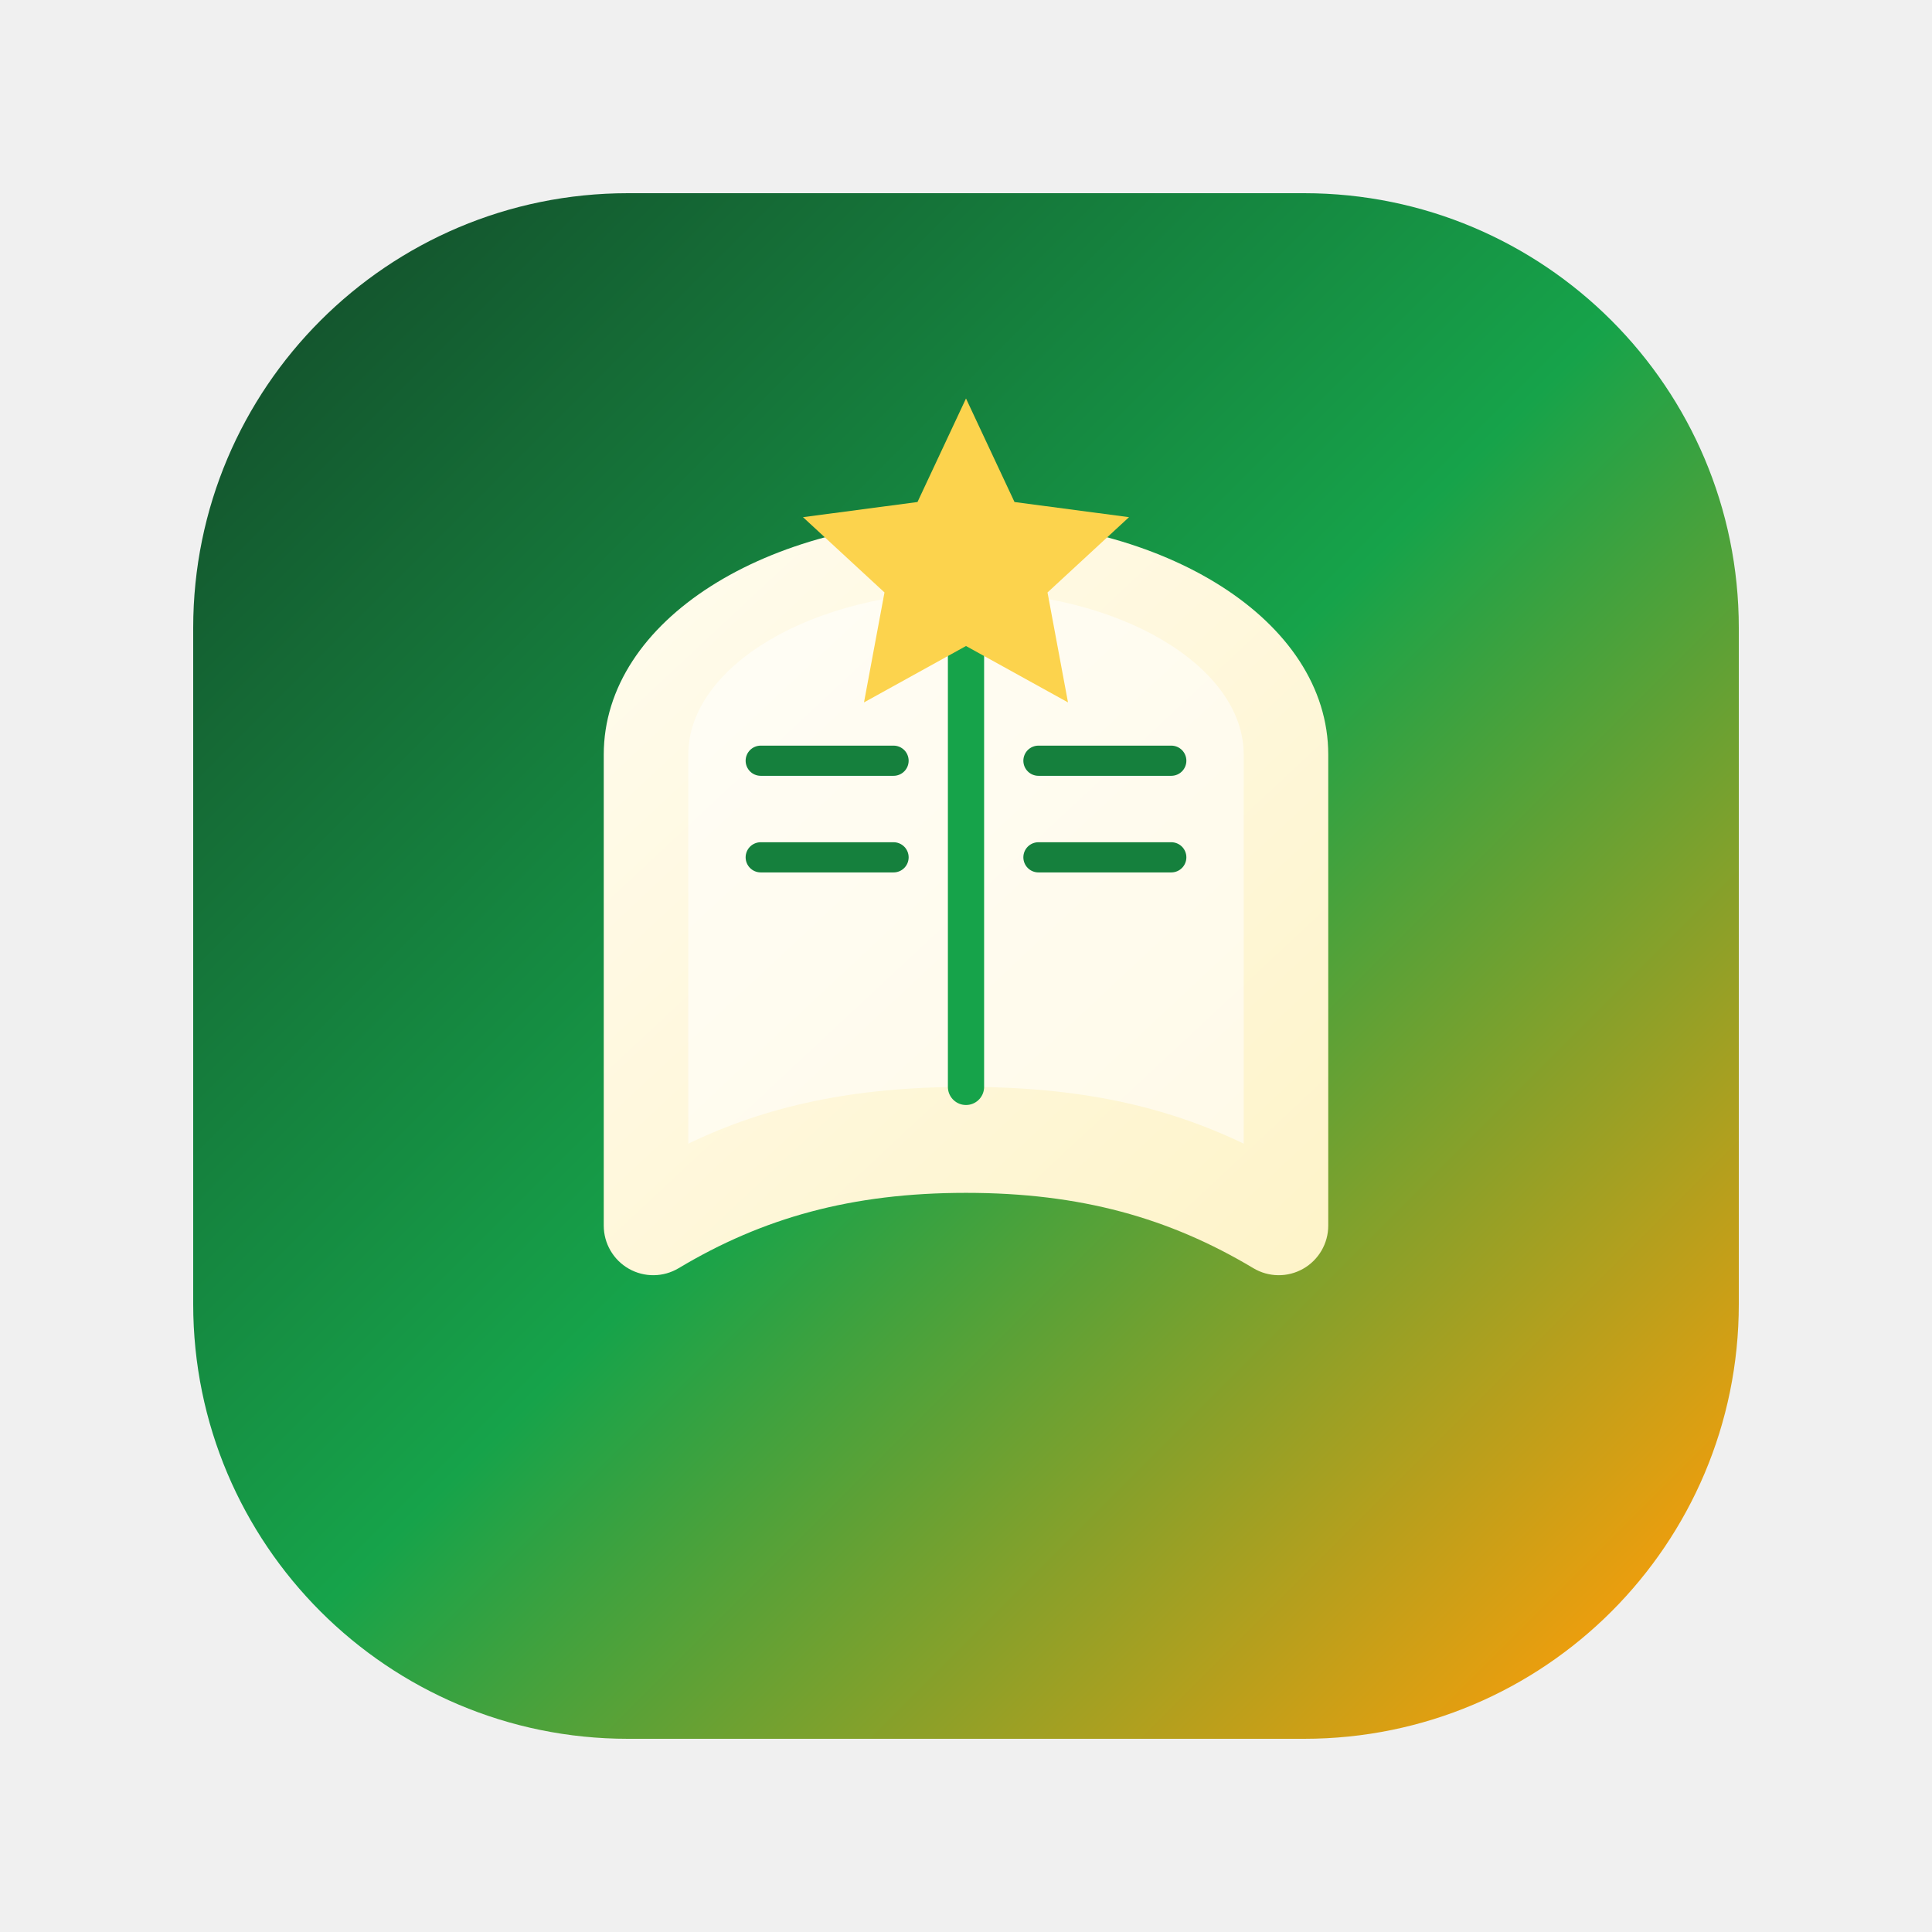
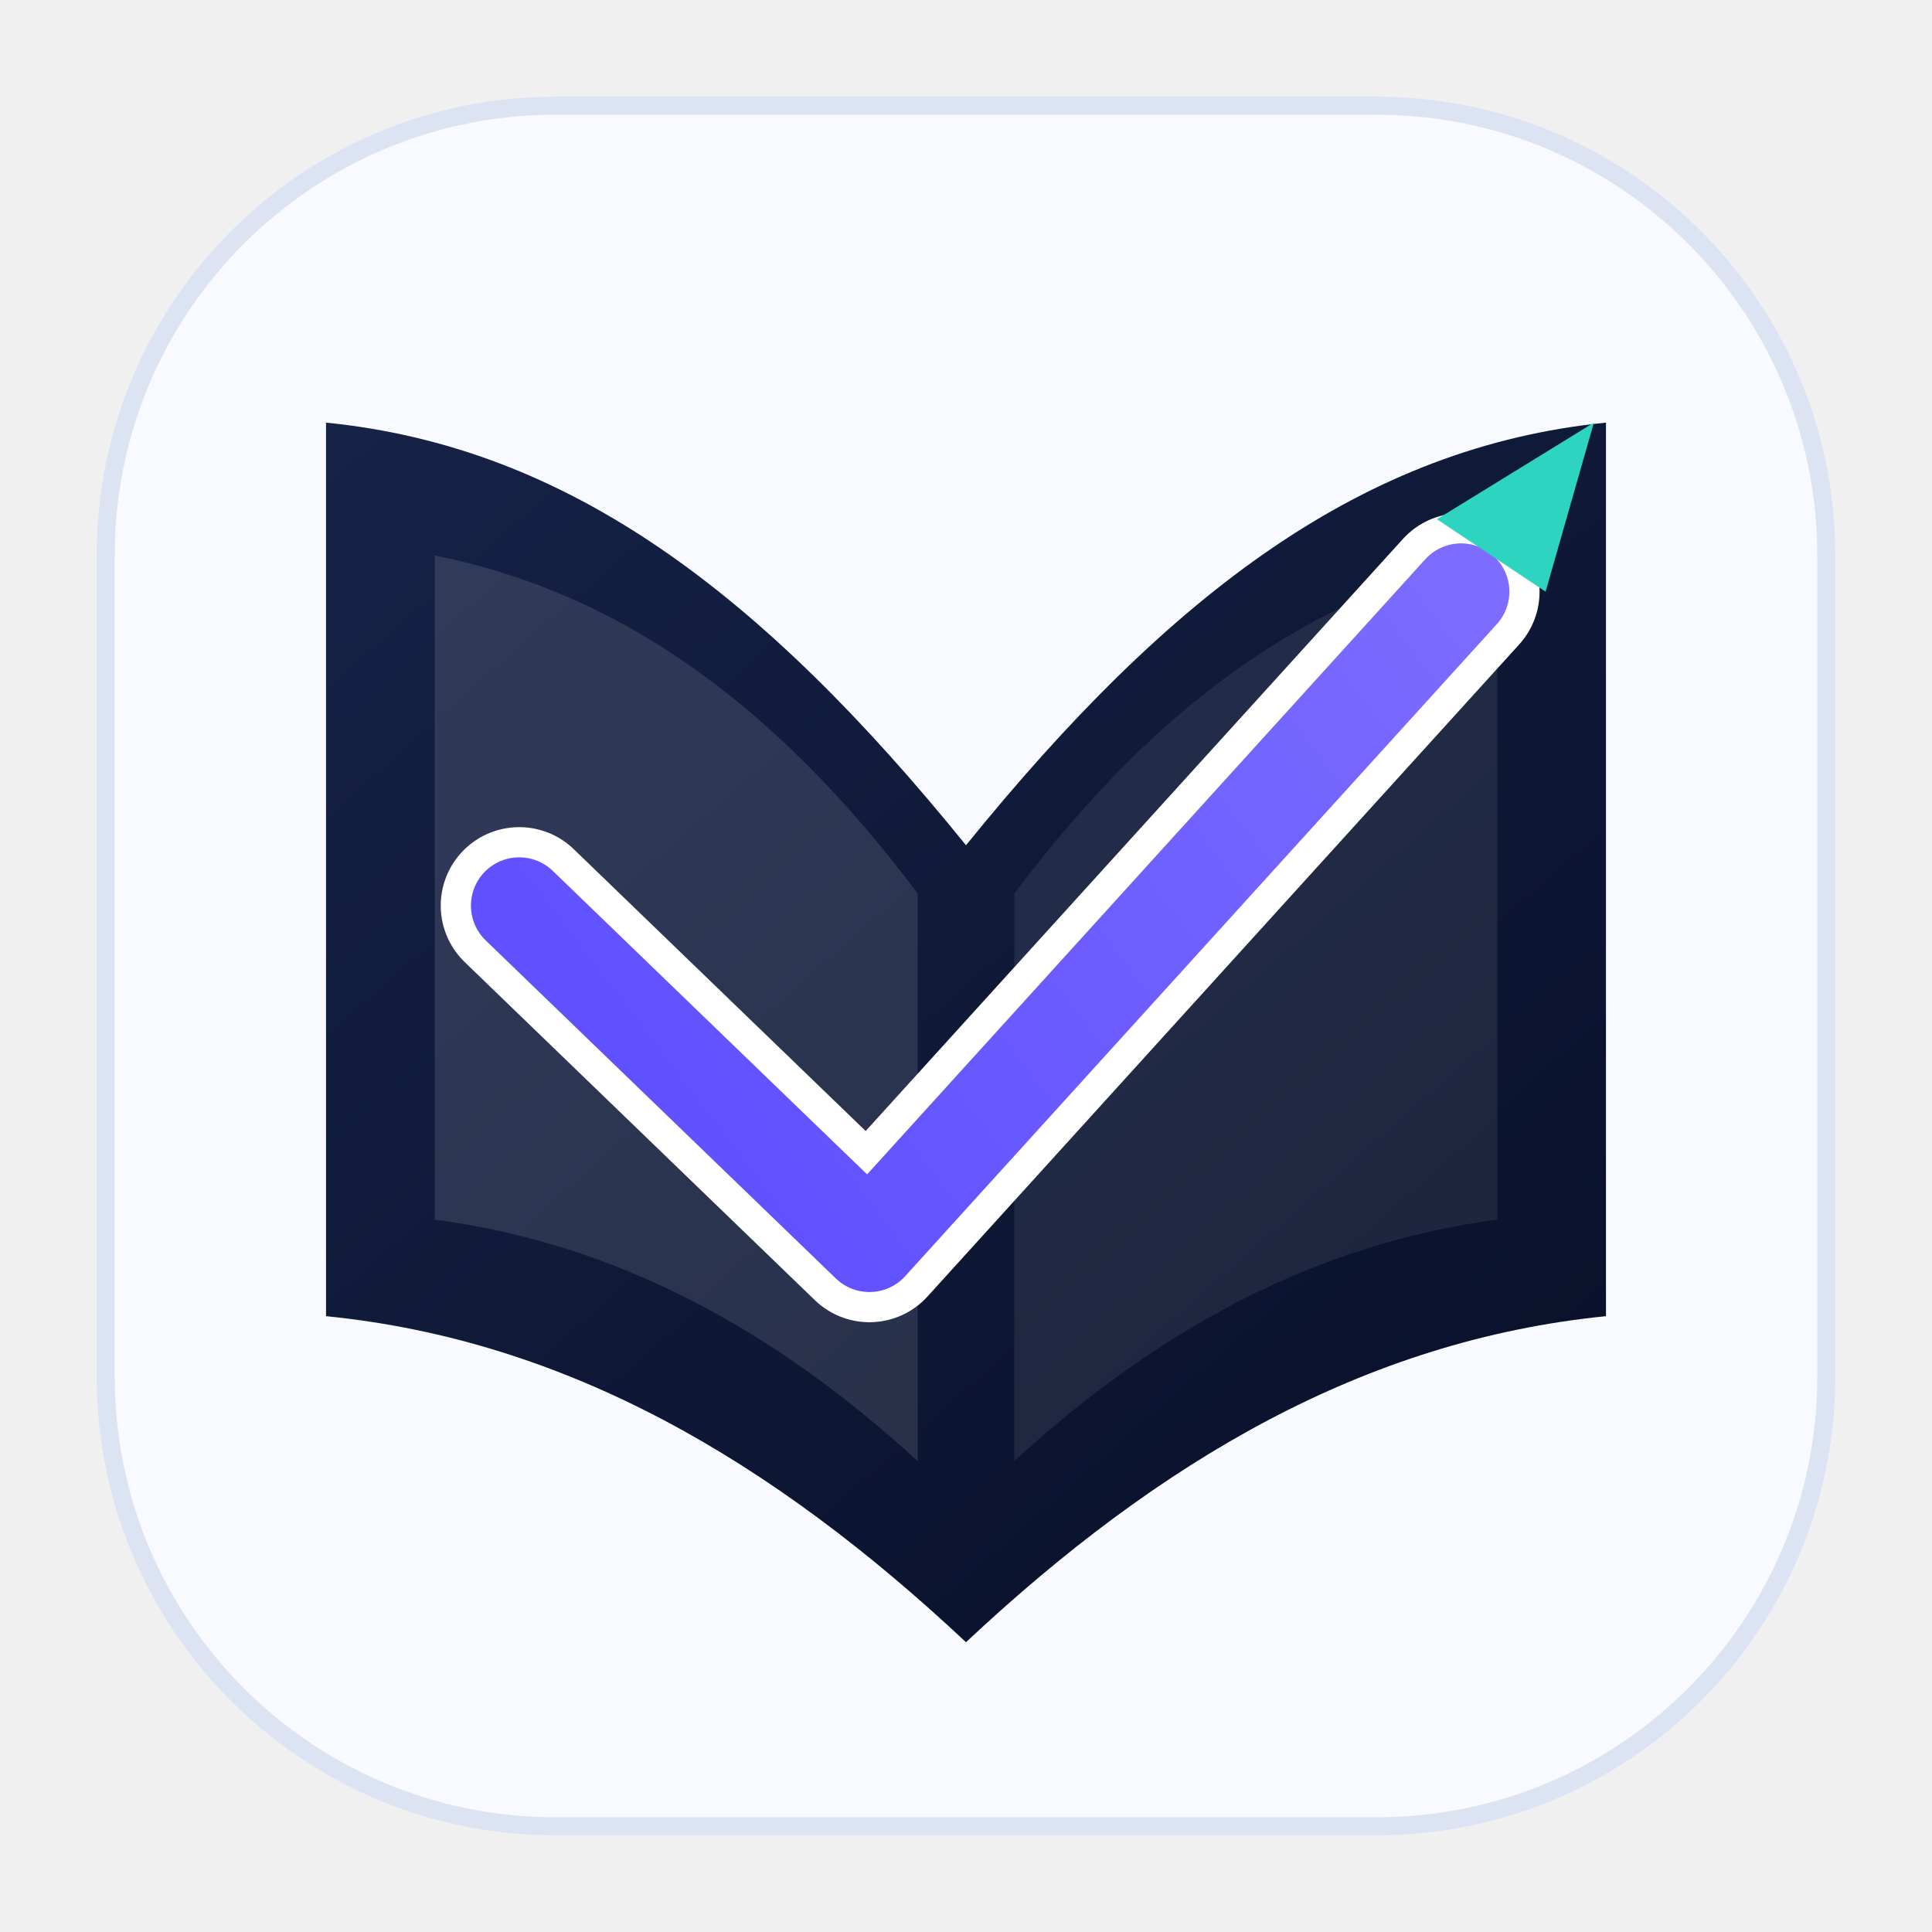
<svg xmlns="http://www.w3.org/2000/svg" width="160" height="160" viewBox="0 0 160 160" fill="none">
  <defs>
-     <linearGradient id="studyBg" x1="24" y1="24" x2="136" y2="136" gradientUnits="userSpaceOnUse">
-       <stop stop-color="#14532D" />
-       <stop offset="0.5" stop-color="#16A34A" />
-       <stop offset="1" stop-color="#F59E0B" />
+     <linearGradient id="accent" x1="45" y1="105" x2="121" y2="47" gradientUnits="userSpaceOnUse">
+       <stop stop-color="#5B4BFF" />
+       <stop offset="1" stop-color="#7C6CFF" />
    </linearGradient>
-     <linearGradient id="studyPage" x1="52" y1="52" x2="108" y2="112" gradientUnits="userSpaceOnUse">
-       <stop stop-color="#FFFBEB" />
-       <stop offset="1" stop-color="#FEF3C7" />
+     <linearGradient id="book" x1="31" y1="30" x2="125" y2="137" gradientUnits="userSpaceOnUse">
+       <stop stop-color="#162347" />
+       <stop offset="1" stop-color="#080F28" />
    </linearGradient>
  </defs>
-   <rect x="16" y="16" width="128" height="128" rx="36" fill="url(#studyBg)" />
-   <path d="M80 43C63.592 43 50 51.331 50 62.5V101.5C50 102.978 50.793 104.342 52.077 105.072C53.36 105.802 54.937 105.784 56.204 105.025C63.152 100.866 70.51 98.787 80 98.787C89.49 98.787 96.848 100.866 103.796 105.025C105.063 105.784 106.64 105.802 107.923 105.072C109.207 104.342 110 102.978 110 101.5V62.5C110 51.331 96.408 43 80 43Z" fill="url(#studyPage)" />
-   <path d="M80 49C67.265 49 57 55.184 57 62.5V94.713C63.531 91.579 70.644 90.012 80 90.012C89.356 90.012 96.469 91.579 103 94.713V62.5C103 55.184 92.735 49 80 49Z" fill="white" fill-opacity="0.55" />
-   <path d="M80 49V90.012" stroke="#16A34A" stroke-width="3" stroke-linecap="round" />
-   <path d="M63 63H74M63 71H74M86 63H97M86 71H97" stroke="#15803D" stroke-width="2.5" stroke-linecap="round" />
-   <path d="M80 33L84.017 41.575L93.5 42.83L86.75 49.065L88.447 58.17L80 53.5L71.553 58.17L73.25 49.065L66.5 42.83L75.983 41.575L80 33Z" fill="#FCD34D" />
+   <rect x="8" y="8" width="144" height="144" rx="38" fill="#F8FAFF" />
+   <rect x="8.75" y="8.75" width="142.5" height="142.5" rx="37.25" stroke="#DCE3F2" stroke-width="1.5" />
+   <path d="M27 35C47 37 63 49 80 70V136C64 121 47 111 27 109V35Z" fill="url(#book)" />
+   <path d="M133 35C113 37 97 49 80 70V136C96 121 113 111 133 109V35Z" fill="url(#book)" />
+   <path d="M36 46C51 49 64 58 76 74V121C64 110 51 103 36 101V46Z" fill="#FFFFFF" fill-opacity=".12" />
+   <path d="M124 46C109 49 96 58 84 74V121C96 110 109 103 124 101V46Z" fill="#FFFFFF" fill-opacity=".08" />
+   <path d="M43 75L72 103L121 49" stroke="#FFFFFF" stroke-width="13" stroke-linecap="round" stroke-linejoin="round" />
+   <path d="M43 75L72 103L121 49" stroke="url(#accent)" stroke-width="8" stroke-linecap="round" stroke-linejoin="round" />
+   <path d="M119 43L132 35L128 49Z" fill="#2DD4BF" />
</svg>
